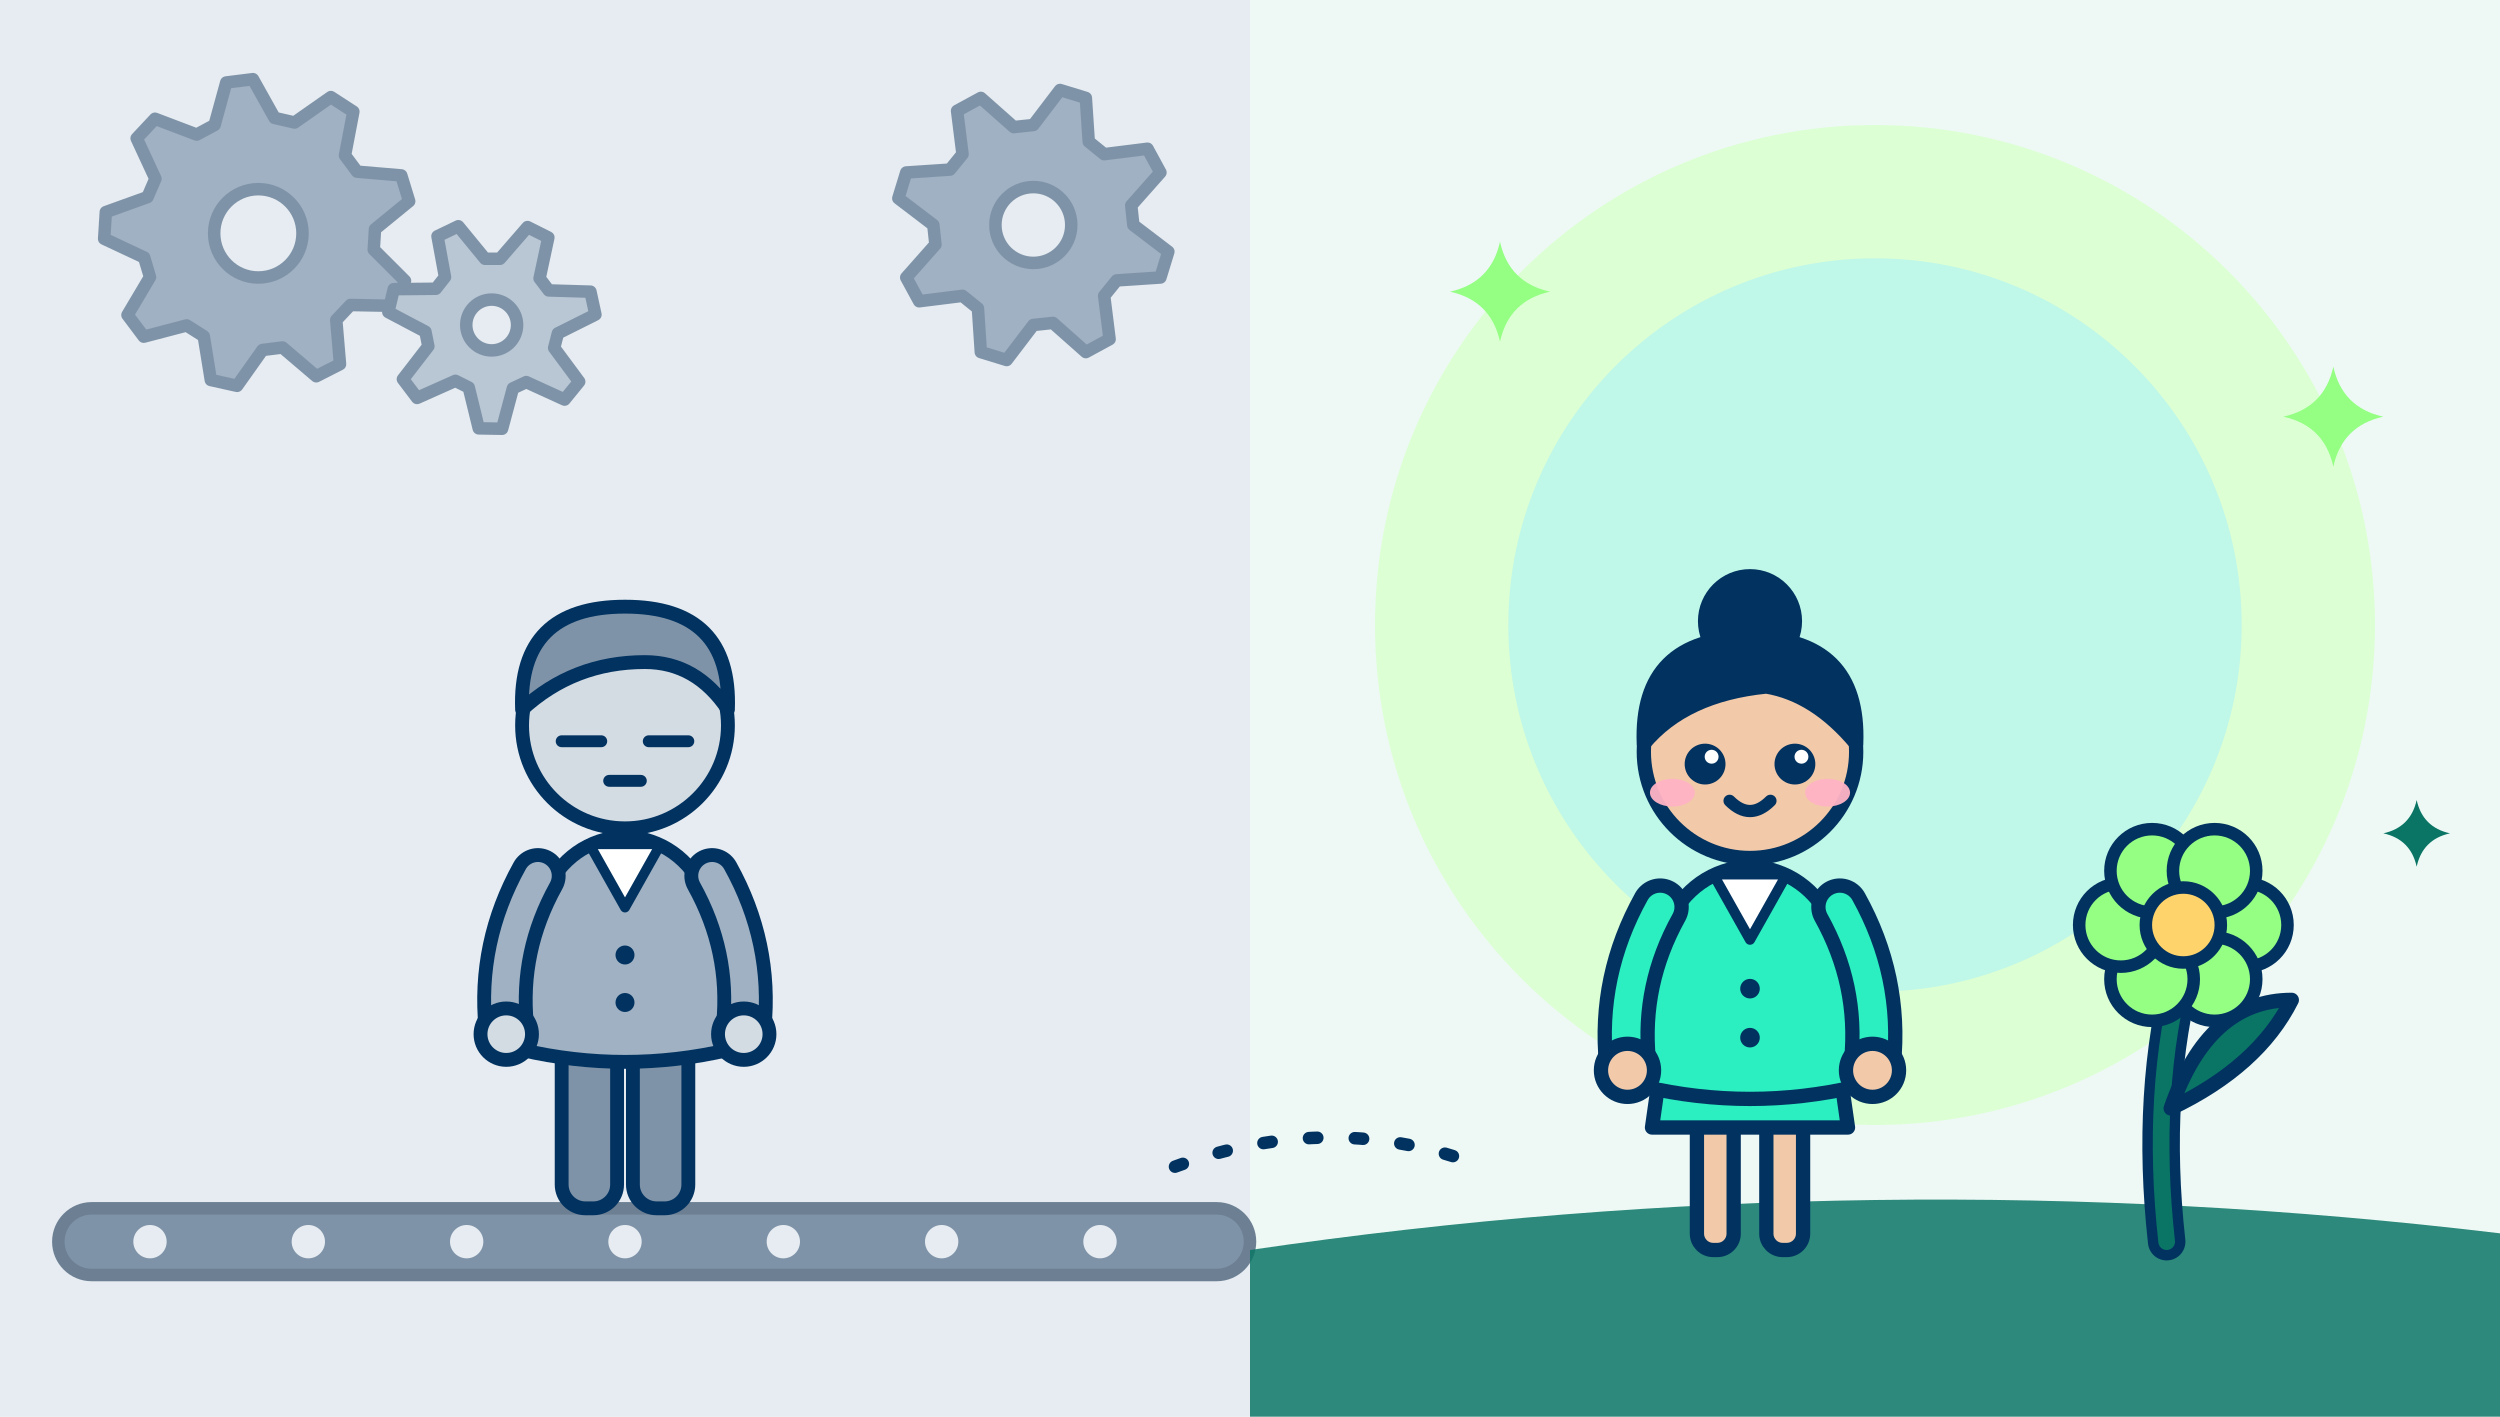
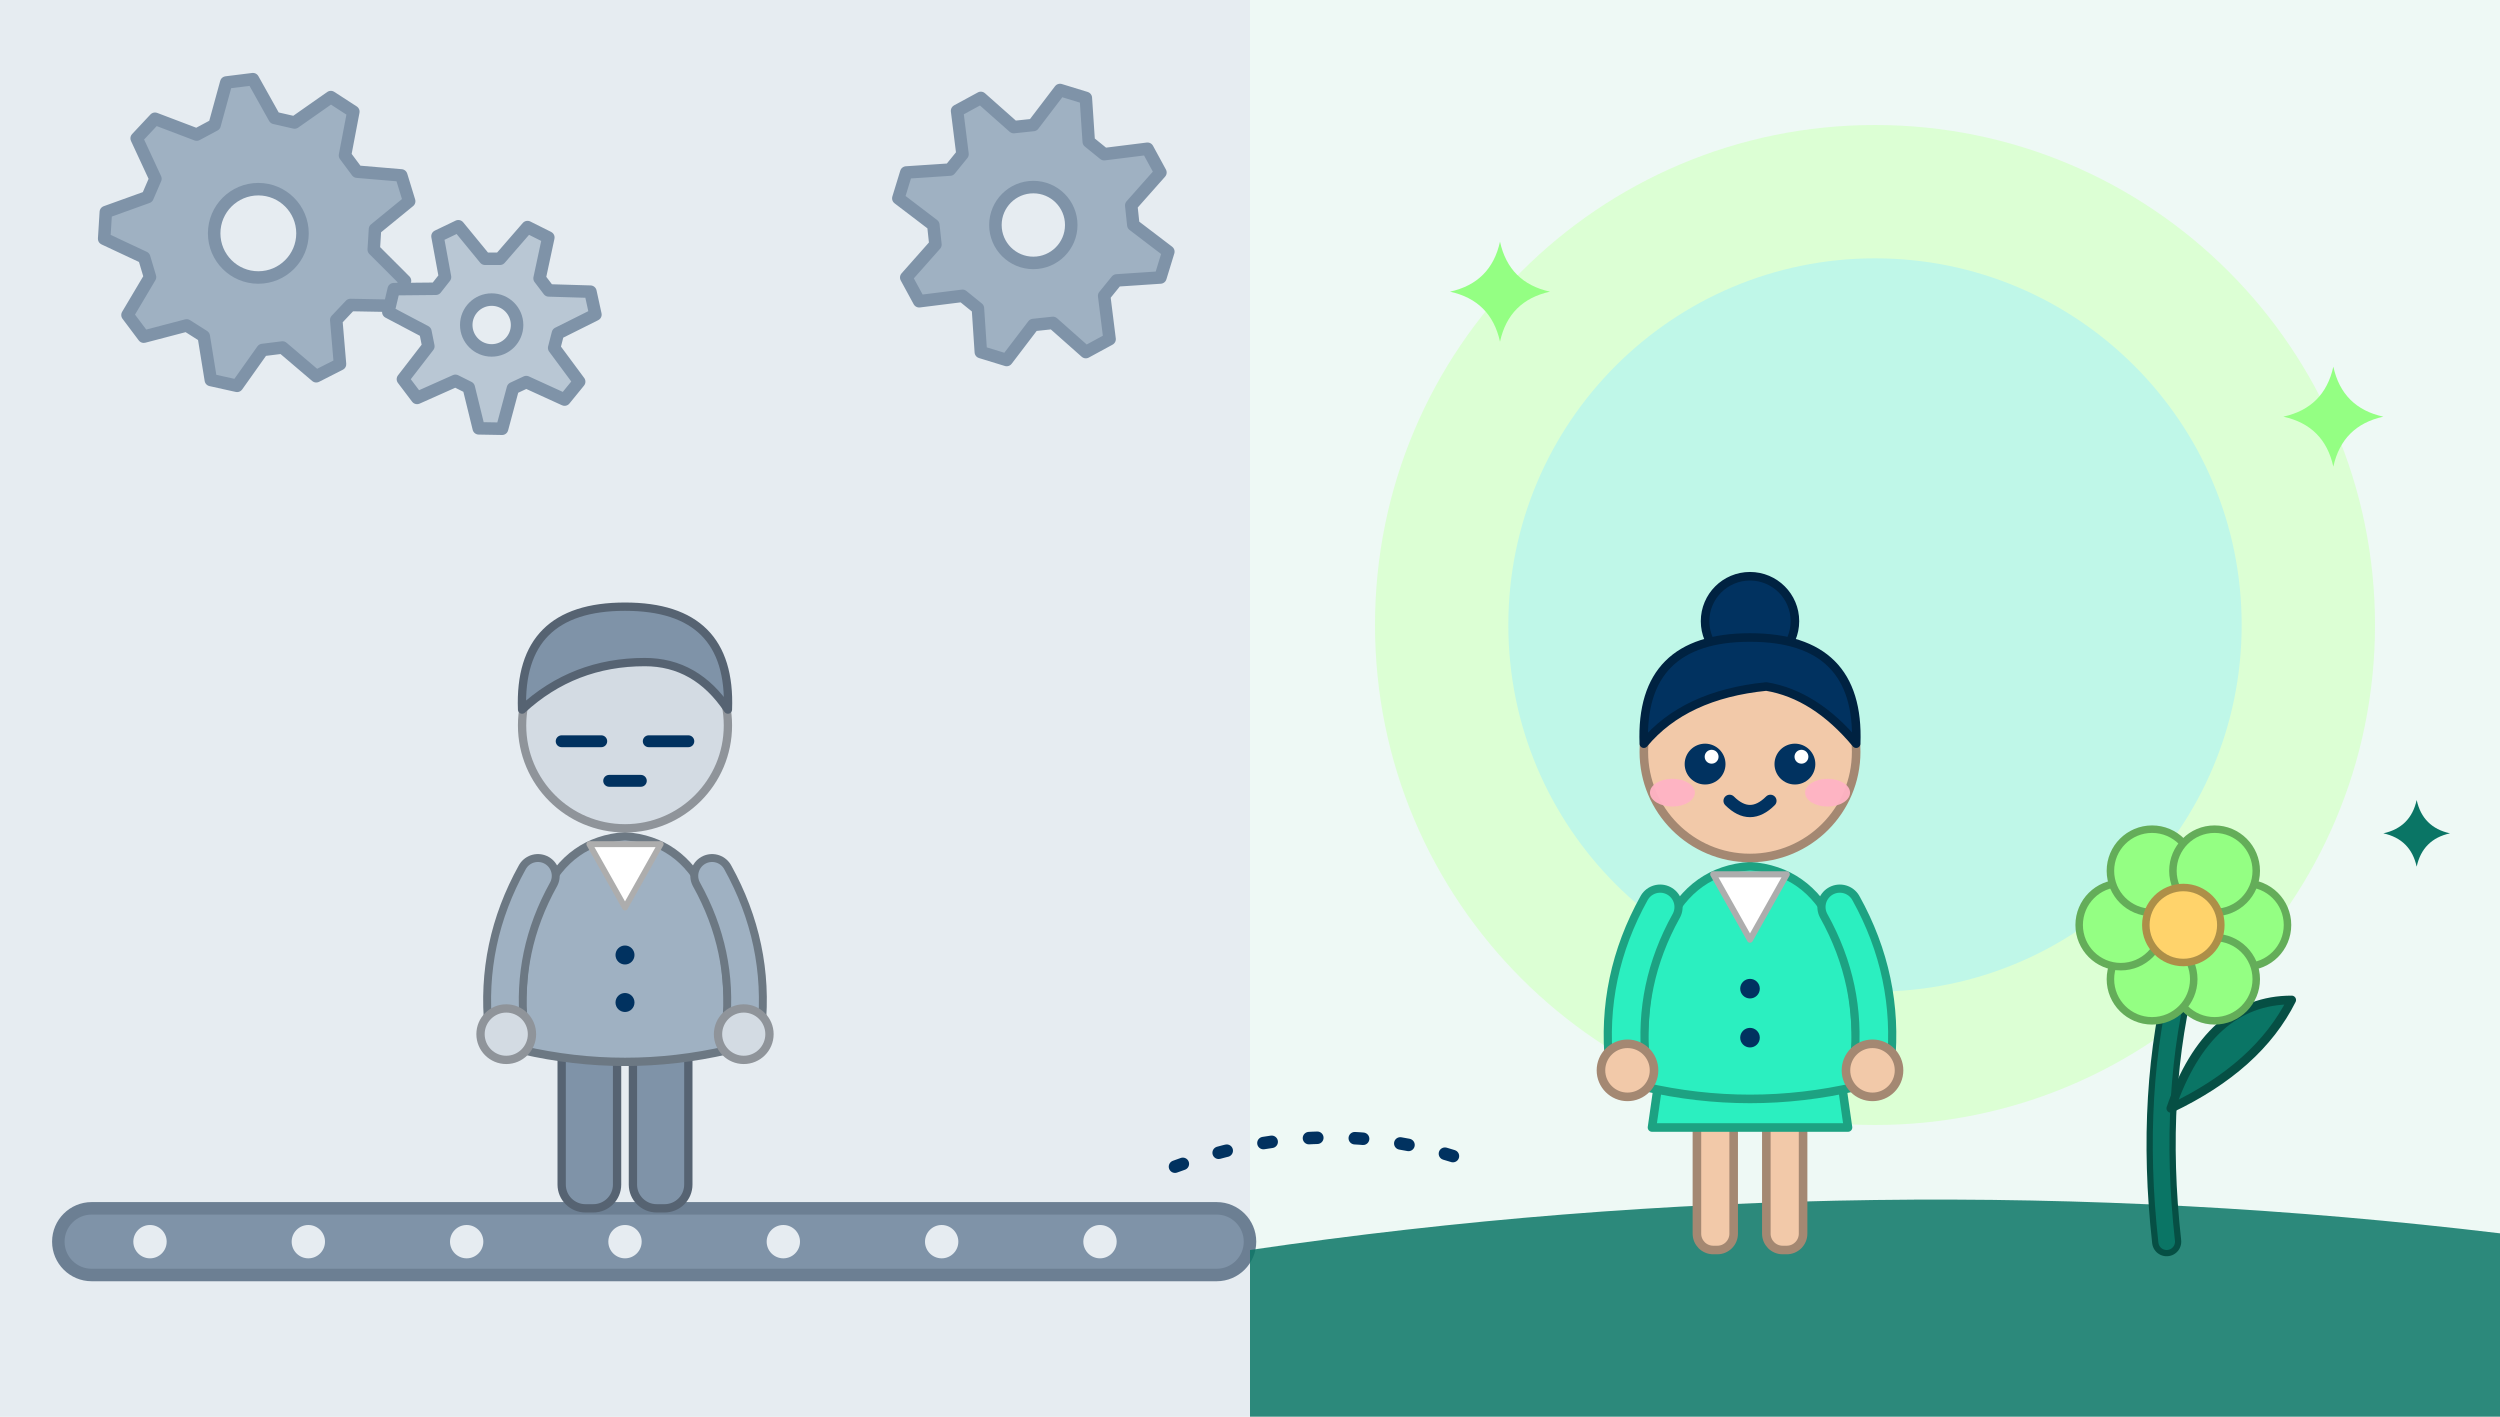
<svg xmlns="http://www.w3.org/2000/svg" viewBox="0 0 600 340" role="img" aria-label="A sinistra ingranaggi grigi e un personaggio grigio in automatico, a destra un personaggio sorridente a colori che si ferma davanti a un fiore">
  <rect width="600" height="340" fill="#eef9f5" />
  <rect width="300" height="340" fill="#e6ecf1" />
  <polygon points="89.7,59.9 97.2,67.4 94.7,73.4 84.1,73.2 80.7,76.8 81.6,87.4 75.9,90.3 67.8,83.4 63.0,84.0 56.9,92.6 50.6,91.2 48.9,80.7 44.8,78.1 34.5,80.8 30.6,75.6 36.0,66.5 34.6,61.8 25.0,57.3 25.4,50.9 35.4,47.3 37.3,42.9 32.8,33.2 37.2,28.5 47.2,32.3 51.5,30.0 54.3,19.8 60.7,19.0 65.9,28.3 70.7,29.4 79.4,23.3 84.8,26.8 82.8,37.3 85.7,41.2 96.3,42.1 98.2,48.3 90.0,55.0" fill="#9fb1c2" stroke="#7f93a8" stroke-width="3" stroke-linejoin="round" />
  <circle cx="62" cy="56" r="10.6" fill="#e6ecf1" stroke="#7f93a8" stroke-width="3" />
  <polygon points="133.0,83.5 139.0,91.6 135.5,95.9 126.3,91.7 123.1,93.2 120.5,102.9 114.9,102.8 112.5,93.0 109.3,91.4 100.1,95.5 96.7,91.0 102.8,83.1 102.1,79.6 93.2,74.9 94.5,69.4 104.6,69.3 106.8,66.5 105.0,56.7 110.0,54.3 116.4,62.1 120.0,62.1 126.6,54.5 131.6,57.0 129.5,66.8 131.7,69.7 141.7,70.0 142.9,75.5 133.9,80.0" fill="#b9c7d4" stroke="#7f93a8" stroke-width="3" stroke-linejoin="round" />
  <circle cx="118" cy="78" r="6.1" fill="#e6ecf1" stroke="#7f93a8" stroke-width="3" />
  <polygon points="272.0,54.0 280.4,60.4 278.5,66.6 268.0,67.3 265.0,71.0 266.3,81.4 260.6,84.5 252.7,77.5 248.0,78.0 241.6,86.4 235.4,84.5 234.7,74.0 231.0,71.0 220.6,72.3 217.5,66.6 224.5,58.7 224.0,54.0 215.6,47.6 217.5,41.4 228.0,40.7 231.0,37.0 229.7,26.6 235.4,23.5 243.3,30.5 248.0,30.0 254.4,21.6 260.6,23.5 261.3,34.0 265.0,37.0 275.4,35.7 278.5,41.4 271.5,49.3" fill="#9fb1c2" stroke="#7f93a8" stroke-width="3" stroke-linejoin="round" />
  <circle cx="248" cy="54" r="9.1" fill="#e6ecf1" stroke="#7f93a8" stroke-width="3" />
  <rect x="14" y="290" width="286" height="16" rx="8" fill="#7f93a8" stroke="#6c7f93" stroke-width="3" />
  <circle cx="36" cy="298" r="4" fill="#e6ecf1" />
  <circle cx="74" cy="298" r="4" fill="#e6ecf1" />
  <circle cx="112" cy="298" r="4" fill="#e6ecf1" />
  <circle cx="150" cy="298" r="4" fill="#e6ecf1" />
  <circle cx="188" cy="298" r="4" fill="#e6ecf1" />
  <circle cx="226" cy="298" r="4" fill="#e6ecf1" />
  <circle cx="264" cy="298" r="4" fill="#e6ecf1" />
  <g transform="translate(150 290) scale(0.95)">
-     <rect x="-16" y="-44" width="14" height="44" rx="6" fill="#7f93a8" stroke="#013260" stroke-width="3.5" stroke-linejoin="round" />
-     <rect x="2" y="-44" width="14" height="44" rx="6" fill="#7f93a8" stroke="#013260" stroke-width="3.5" stroke-linejoin="round" />
-     <path d="M-26 -40 Q-28 -92 0 -94 Q28 -92 26 -40 Q0 -34 -26 -40Z" fill="#9fb1c2" stroke="#013260" stroke-width="3.5" stroke-linejoin="round" />
-     <path d="M-9 -92 L0 -76 L9 -92Z" fill="#ffffff" stroke="#013260" stroke-width="2.5" stroke-linejoin="round" />
+     <rect x="-16" y="-44" width="14" height="44" rx="6" fill="#7f93a8" stroke="#566372" stroke-width="2.1" stroke-linejoin="round" />
+     <rect x="2" y="-44" width="14" height="44" rx="6" fill="#7f93a8" stroke="#566372" stroke-width="2.1" stroke-linejoin="round" />
+     <path d="M-26 -40 Q-28 -92 0 -94 Q28 -92 26 -40 Q0 -34 -26 -40Z" fill="#9fb1c2" stroke="#6c7883" stroke-width="2.1" stroke-linejoin="round" />
+     <path d="M-9 -92 L0 -76 L9 -92Z" fill="#ffffff" stroke="#adadad" stroke-width="1.5" stroke-linejoin="round" />
    <circle cx="0" cy="-64" r="2.4" fill="#013260" />
    <circle cx="0" cy="-52" r="2.4" fill="#013260" />
-     <path d="M-22 -84 Q-32 -66 -30 -46" stroke="#013260" stroke-width="14" fill="none" stroke-linecap="round" />
+     <path d="M-22 -84 Q-32 -66 -30 -46" stroke="#6c7883" stroke-width="11" fill="none" stroke-linecap="round" />
    <path d="M-22 -84 Q-32 -66 -30 -46" stroke="#9fb1c2" stroke-width="7" fill="none" stroke-linecap="round" />
-     <circle cx="-30" cy="-44" r="6.5" fill="#d3dbe3" stroke="#013260" stroke-width="3.5" stroke-linejoin="round" />
-     <path d="M22 -84 Q32 -66 30 -46" stroke="#013260" stroke-width="14" fill="none" stroke-linecap="round" />
+     <circle cx="-30" cy="-44" r="6.5" fill="#d3dbe3" stroke="#8f949a" stroke-width="2.1" stroke-linejoin="round" />
+     <path d="M22 -84 Q32 -66 30 -46" stroke="#6c7883" stroke-width="11" fill="none" stroke-linecap="round" />
    <path d="M22 -84 Q32 -66 30 -46" stroke="#9fb1c2" stroke-width="7" fill="none" stroke-linecap="round" />
-     <circle cx="30" cy="-44" r="6.5" fill="#d3dbe3" stroke="#013260" stroke-width="3.5" stroke-linejoin="round" />
-     <circle cx="0" cy="-122" r="26" fill="#d3dbe3" stroke="#013260" stroke-width="3.5" stroke-linejoin="round" />
-     <path d="M-26 -126 Q-27 -152 0 -152 Q27 -152 26 -126 Q18 -138 5 -138 Q-13 -138 -26 -126Z" fill="#7f93a8" stroke="#013260" stroke-width="3.5" stroke-linejoin="round" />
+     <circle cx="30" cy="-44" r="6.5" fill="#d3dbe3" stroke="#8f949a" stroke-width="2.1" stroke-linejoin="round" />
+     <circle cx="0" cy="-122" r="26" fill="#d3dbe3" stroke="#8f949a" stroke-width="2.1" stroke-linejoin="round" />
+     <path d="M-26 -126 Q-27 -152 0 -152 Q27 -152 26 -126 Q18 -138 5 -138 Q-13 -138 -26 -126Z" fill="#7f93a8" stroke="#566372" stroke-width="2.1" stroke-linejoin="round" />
    <path d="M-16.0 -118.0 H-6.0" stroke="#013260" stroke-width="3" stroke-linecap="round" />
    <path d="M6.0 -118.0 H16.0" stroke="#013260" stroke-width="3" stroke-linecap="round" />
    <path d="M-4.0 -108.0 H4.0" stroke="#013260" stroke-width="3" stroke-linecap="round" />
  </g>
  <circle cx="450" cy="150" r="120" fill="#dcffd4" />
  <circle cx="450" cy="150" r="88" fill="#bff7e8" />
  <path d="M300 300 Q450 278 600 296 V340 H300Z" fill="#0a7565" opacity=".85" />
  <g transform="translate(420 300) scale(0.98)">
-     <rect x="-13" y="-34" width="9" height="34" rx="4" fill="#f2c9a9" stroke="#013260" stroke-width="3.5" stroke-linejoin="round" />
-     <rect x="4" y="-34" width="9" height="34" rx="4" fill="#f2c9a9" stroke="#013260" stroke-width="3.5" stroke-linejoin="round" />
-     <path d="M-24 -30 L-20 -58 H20 L24 -30Z" fill="#2befc0" stroke="#013260" stroke-width="3.5" stroke-linejoin="round" />
-     <path d="M-26 -40 Q-28 -92 0 -94 Q28 -92 26 -40 Q0 -34 -26 -40Z" fill="#2befc0" stroke="#013260" stroke-width="3.5" stroke-linejoin="round" />
-     <path d="M-9 -92 L0 -76 L9 -92Z" fill="#ffffff" stroke="#013260" stroke-width="2.5" stroke-linejoin="round" />
+     <rect x="-13" y="-34" width="9" height="34" rx="4" fill="#f2c9a9" stroke="#a48872" stroke-width="2.1" stroke-linejoin="round" />
+     <rect x="4" y="-34" width="9" height="34" rx="4" fill="#f2c9a9" stroke="#a48872" stroke-width="2.1" stroke-linejoin="round" />
+     <path d="M-24 -30 L-20 -58 H20 L24 -30Z" fill="#2befc0" stroke="#1da282" stroke-width="2.1" stroke-linejoin="round" />
+     <path d="M-26 -40 Q-28 -92 0 -94 Q28 -92 26 -40 Q0 -34 -26 -40Z" fill="#2befc0" stroke="#1da282" stroke-width="2.1" stroke-linejoin="round" />
+     <path d="M-9 -92 L0 -76 L9 -92Z" fill="#ffffff" stroke="#adadad" stroke-width="1.5" stroke-linejoin="round" />
    <circle cx="0" cy="-64" r="2.4" fill="#013260" />
    <circle cx="0" cy="-52" r="2.4" fill="#013260" />
-     <path d="M-22 -84 Q-32 -66 -30 -46" stroke="#013260" stroke-width="14" fill="none" stroke-linecap="round" />
+     <path d="M-22 -84 Q-32 -66 -30 -46" stroke="#1da282" stroke-width="11" fill="none" stroke-linecap="round" />
    <path d="M-22 -84 Q-32 -66 -30 -46" stroke="#2befc0" stroke-width="7" fill="none" stroke-linecap="round" />
-     <circle cx="-30" cy="-44" r="6.5" fill="#f2c9a9" stroke="#013260" stroke-width="3.5" stroke-linejoin="round" />
-     <path d="M22 -84 Q32 -66 30 -46" stroke="#013260" stroke-width="14" fill="none" stroke-linecap="round" />
+     <circle cx="-30" cy="-44" r="6.5" fill="#f2c9a9" stroke="#a48872" stroke-width="2.1" stroke-linejoin="round" />
+     <path d="M22 -84 Q32 -66 30 -46" stroke="#1da282" stroke-width="11" fill="none" stroke-linecap="round" />
    <path d="M22 -84 Q32 -66 30 -46" stroke="#2befc0" stroke-width="7" fill="none" stroke-linecap="round" />
-     <circle cx="30" cy="-44" r="6.5" fill="#f2c9a9" stroke="#013260" stroke-width="3.5" stroke-linejoin="round" />
-     <circle cx="0" cy="-154" r="11" fill="#013260" stroke="#013260" stroke-width="3.5" stroke-linejoin="round" />
-     <circle cx="0" cy="-122" r="26" fill="#f2c9a9" stroke="#013260" stroke-width="3.5" stroke-linejoin="round" />
-     <path d="M-26 -124 Q-27 -150 0 -150 Q27 -150 26 -124 Q16 -136 4 -138 Q-16 -136 -26 -124Z" fill="#013260" stroke="#013260" stroke-width="3.5" stroke-linejoin="round" />
+     <circle cx="30" cy="-44" r="6.5" fill="#f2c9a9" stroke="#a48872" stroke-width="2.1" stroke-linejoin="round" />
+     <circle cx="0" cy="-154" r="11" fill="#013260" stroke="#002241" stroke-width="2.1" stroke-linejoin="round" />
+     <circle cx="0" cy="-122" r="26" fill="#f2c9a9" stroke="#a48872" stroke-width="2.1" stroke-linejoin="round" />
+     <path d="M-26 -124 Q-27 -150 0 -150 Q27 -150 26 -124 Q16 -136 4 -138 Q-16 -136 -26 -124Z" fill="#013260" stroke="#002241" stroke-width="2.1" stroke-linejoin="round" />
    <circle cx="-11.0" cy="-119.0" r="5.0" fill="#013260" />
    <circle cx="-9.4" cy="-120.8" r="1.7" fill="#ffffff" />
    <circle cx="11.0" cy="-119.0" r="5.0" fill="#013260" />
    <circle cx="12.6" cy="-120.8" r="1.7" fill="#ffffff" />
    <path d="M-5.0 -110.0 Q0.0 -105.0 5.0 -110.0" stroke="#013260" stroke-width="3" fill="none" stroke-linecap="round" />
    <ellipse cx="-19.0" cy="-112.0" rx="5.5" ry="3.4" fill="#ffb3c4" opacity=".95" />
    <ellipse cx="19.0" cy="-112.0" rx="5.5" ry="3.4" fill="#ffb3c4" opacity=".95" />
  </g>
-   <path d="M520 298 Q516 262 524 232" stroke="#013260" stroke-width="9" fill="none" stroke-linecap="round" />
+   <path d="M520 298 Q516 262 524 232" stroke="#064f44" stroke-width="7" fill="none" stroke-linecap="round" />
  <path d="M520 298 Q516 262 524 232" stroke="#0a7565" stroke-width="4" fill="none" stroke-linecap="round" />
-   <path d="M521 266 Q542 256 550 240 Q530 240 521 266Z" fill="#0a7565" stroke="#013260" stroke-width="3.5" stroke-linejoin="round" />
-   <circle cx="539.0" cy="222.0" r="10" fill="#94ff83" stroke="#013260" stroke-width="3" stroke-linejoin="round" />
-   <circle cx="531.5" cy="235.0" r="10" fill="#94ff83" stroke="#013260" stroke-width="3" stroke-linejoin="round" />
-   <circle cx="516.5" cy="235.0" r="10" fill="#94ff83" stroke="#013260" stroke-width="3" stroke-linejoin="round" />
-   <circle cx="509.0" cy="222.0" r="10" fill="#94ff83" stroke="#013260" stroke-width="3" stroke-linejoin="round" />
-   <circle cx="516.5" cy="209.0" r="10" fill="#94ff83" stroke="#013260" stroke-width="3" stroke-linejoin="round" />
-   <circle cx="531.5" cy="209.0" r="10" fill="#94ff83" stroke="#013260" stroke-width="3" stroke-linejoin="round" />
-   <circle cx="524" cy="222" r="9" fill="#ffd36b" stroke="#013260" stroke-width="3" stroke-linejoin="round" />
+   <path d="M521 266 Q542 256 550 240 Q530 240 521 266Z" fill="#0a7565" stroke="#064f44" stroke-width="2.1" stroke-linejoin="round" />
+   <circle cx="539.0" cy="222.0" r="10" fill="#94ff83" stroke="#64ad59" stroke-width="1.8" stroke-linejoin="round" />
+   <circle cx="531.5" cy="235.0" r="10" fill="#94ff83" stroke="#64ad59" stroke-width="1.8" stroke-linejoin="round" />
+   <circle cx="516.5" cy="235.0" r="10" fill="#94ff83" stroke="#64ad59" stroke-width="1.8" stroke-linejoin="round" />
+   <circle cx="509.0" cy="222.0" r="10" fill="#94ff83" stroke="#64ad59" stroke-width="1.8" stroke-linejoin="round" />
+   <circle cx="516.5" cy="209.0" r="10" fill="#94ff83" stroke="#64ad59" stroke-width="1.8" stroke-linejoin="round" />
+   <circle cx="531.5" cy="209.0" r="10" fill="#94ff83" stroke="#64ad59" stroke-width="1.8" stroke-linejoin="round" />
+   <circle cx="524" cy="222" r="9" fill="#ffd36b" stroke="#ad8f48" stroke-width="1.8" stroke-linejoin="round" />
  <path d="M282 280 Q320 266 356 280" stroke="#013260" stroke-width="3" fill="none" stroke-dasharray="2 9" stroke-linecap="round" />
  <path d="M360 58 Q362.16 67.84 372 70 Q362.16 72.16 360 82 Q357.84 72.16 348 70 Q357.84 67.84 360 58Z" fill="#94ff83" />
  <path d="M560 88 Q562.16 97.84 572 100 Q562.16 102.16 560 112 Q557.84 102.16 548 100 Q557.84 97.84 560 88Z" fill="#94ff83" />
  <path d="M580 192 Q581.44 198.56 588 200 Q581.44 201.44 580 208 Q578.56 201.44 572 200 Q578.56 198.56 580 192Z" fill="#0a7565" />
</svg>
